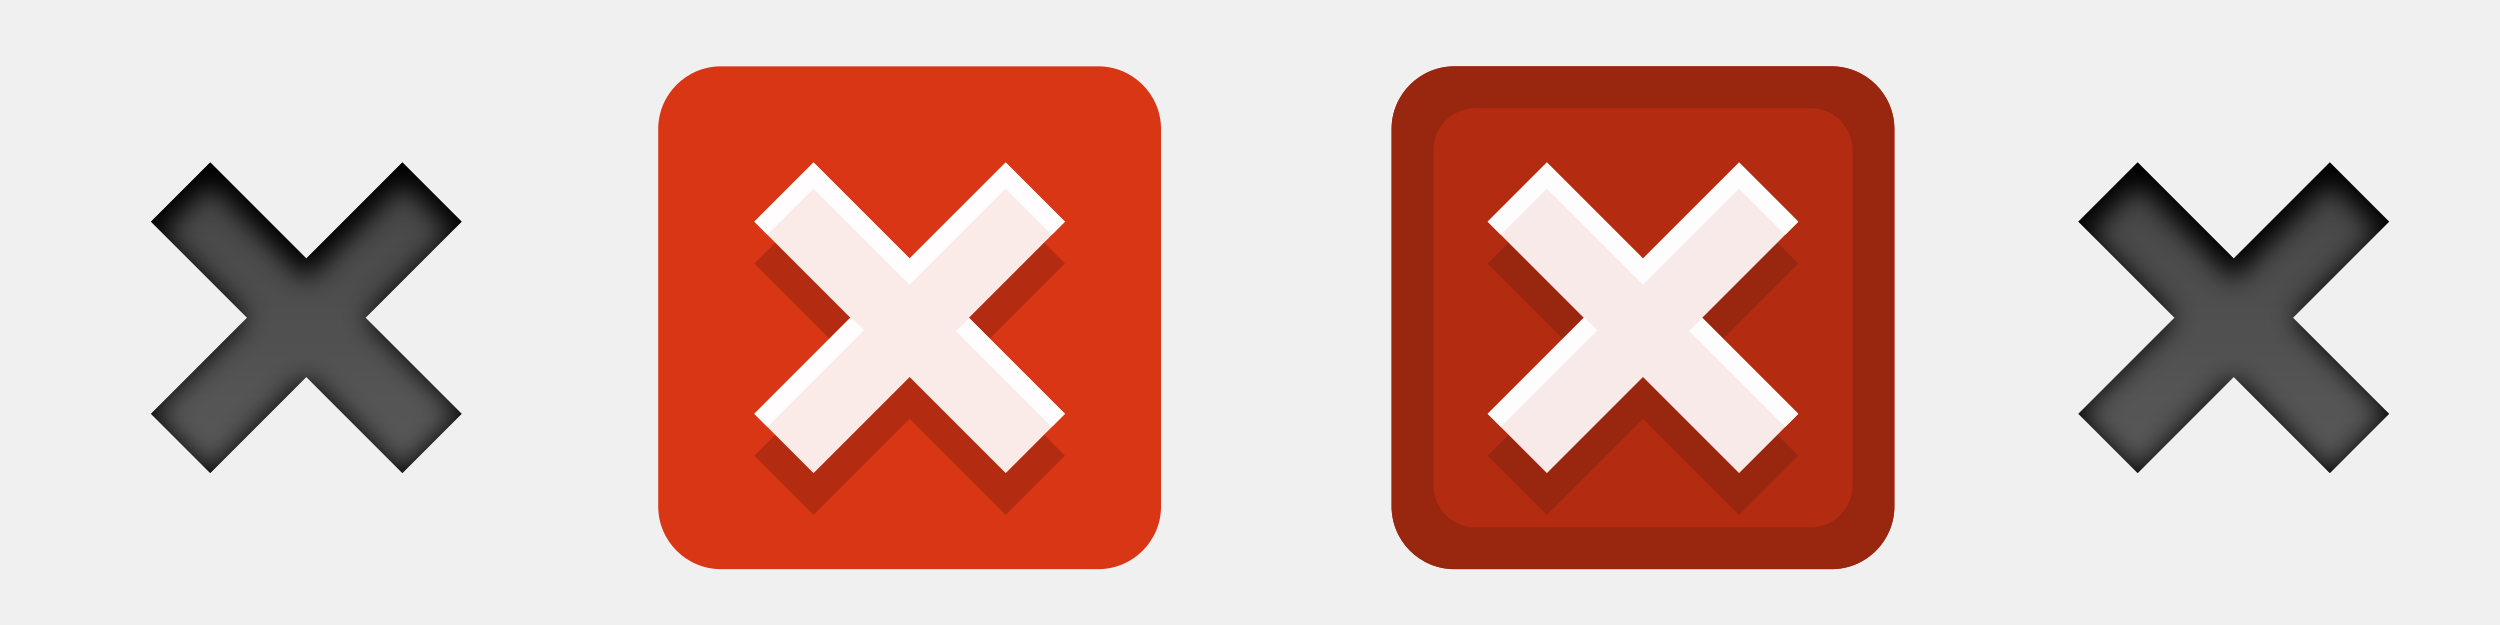
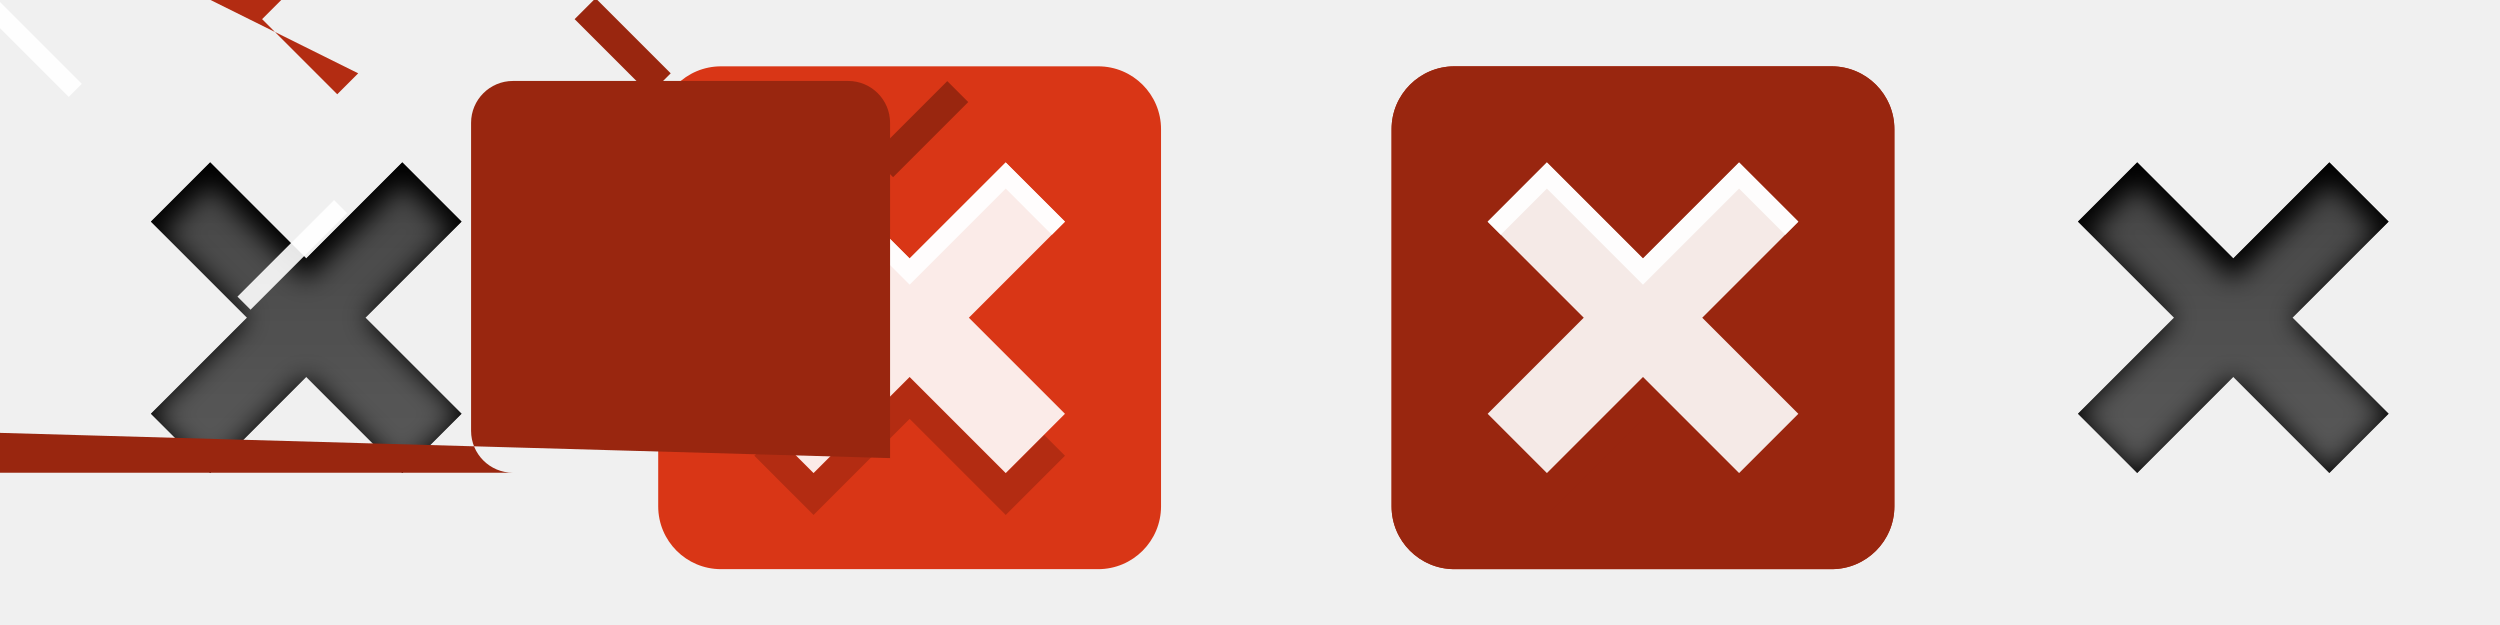
- <svg xmlns="http://www.w3.org/2000/svg" xmlns:xlink="http://www.w3.org/1999/xlink" version="1.1" id="icon-close" x="0px" y="0px" width="128" height="32" viewBox="0 0 128 32" xml:space="preserve">
+ <svg xmlns="http://www.w3.org/2000/svg" xmlns:xlink="http://www.w3.org/1999/xlink" width="128" height="32" viewBox="0 0 128 32">
  <defs id="defs3">
-     <style type="text/css" id="style5">
-       /* Gradient Stops */
-       
-       .gradientOverlay-glyph-stop01 {
-         stop-color: #fff;
-         stop-opacity: .1;
-       }
-       
-       .gradientOverlay-glyph-stop02 {
-         stop-color: #fff;
-         stop-opacity: .2;
-       }
-       
-       
-       /* Glyph Styles */
-       
-       .glyphShape-style-base {
-         fill: ButtonText; 
-         fill-opacity: .8;
-       }
-       
-       .glyphShape-style-overlay {
-         fill: url("#gradientOverlay-glyph");
-       }
-       
-       .innerShadow {
-         fill: ButtonText; 
-         stroke: none; 
-         stroke-opacity: .2; 
-         filter: url("#innerShadow-blur"); 
-       }
-       
-       .glyphShape-style-background {
-         fill: -moz-MenuBarText; 
-         fill-opacity: .8;
-       }
-       
-       .innerShadowBackground {
-         fill: -moz-MenuBarText; 
-         stroke: none; 
-         stroke-opacity: .2; 
-         filter: url("#innerShadow-blur"); 
-       }
-       
-       
-       /* Close Button Styles */
-       
-       .icon-close-hover-backgroundShape {
-         fill: #d93616;
-       }
-       .icon-close-hover-glyphShadow {
-         fill: #b32c12;
-       }
-       .icon-close-hover-glyphShape {
-         fill: #fff;
-         fill-opacity: 0.9;
-       }
-       .icon-close-hover-glyphHighlight {
-         fill: #fff;
-         fill-opacity: 0.9;
-       }
-       
-       .icon-close-active-backgroundShape {
-         fill: #b32c12;
-       }
-       .icon-close-active-backgroundShapeInnerShadow {
-         fill: #99260f;
-       }
-       .icon-close-active-glyphShadow {
-         fill: #99260f;
-       }
-       .icon-close-active-glyphShape {
-         fill: #fff;
-         fill-opacity: 0.9;
-       }
-       .icon-close-active-glyphHighlight {
-         fill: #fff;
-         fill-opacity: 0.9;
-       }
-     </style>
-     <linearGradient id="gradientOverlay-glyph" x1="0" y1="0" x2="0" y2="1">
+     <style type="text/css" id="style5">/* Gradient Stops */ .gradientOverlay-glyph-stop01 { stop-color: #fff; stop-opacity: .1; } .gradientOverlay-glyph-stop02 { stop-color: #fff; stop-opacity: .2; } /* Glyph Styles */ .glyphShape-style-base { fill: ButtonText; fill-opacity: .8; } .glyphShape-style-overlay { fill: url("#gradientOverlay-glyph"); } .innerShadow { fill: ButtonText; stroke: none; stroke-opacity: .2; filter: url("#innerShadow-blur"); } .glyphShape-style-background { fill: -moz-MenuBarText; fill-opacity: .8; } .innerShadowBackground { fill: -moz-MenuBarText; stroke: none; stroke-opacity: .2; filter: url("#innerShadow-blur"); } /* Close Button Styles */ .icon-close-hover-backgroundShape { fill: #d93616; } .icon-close-hover-glyphShadow { fill: #b32c12; } .icon-close-hover-glyphShape { fill: #fff; fill-opacity: 0.9; } .icon-close-hover-glyphHighlight { fill: #fff; fill-opacity: 0.9; } .icon-close-active-backgroundShape { fill: #b32c12; } .icon-close-active-backgroundShapeInnerShadow { fill: #99260f; } .icon-close-active-glyphShadow { fill: #99260f; } .icon-close-active-glyphShape { fill: #fff; fill-opacity: 0.9; } .icon-close-active-glyphHighlight { fill: #fff; fill-opacity: 0.9; }</style>
+     <linearGradient id="gradientOverlay-glyph" x2="0" y2="1">
      <stop class="gradientOverlay-glyph-stop01" offset="0" id="stop8" />
      <stop class="gradientOverlay-glyph-stop02" offset="1" id="stop10" />
    </linearGradient>
    <filter id="innerShadow-blur" color-interpolation-filters="sRGB">
      <feGaussianBlur stdDeviation=".3" in="SourceGraphic" id="feGaussianBlur13" />
    </filter>
-     <polygon id="glyphShape-closeForeground" points="4.293,5.707 6.586,8 4.293,10.293 5.707,11.707 8,9.414 10.293,11.707 11.707,10.293 9.414,8 11.707,5.707 10.293,4.293 8,6.586 5.707,4.293 " />
-     <polygon id="glyphShape-closeBackground" points="52.293,5.707 54.586,8 52.293,10.293 53.707,11.707 56,9.414 58.293,11.707 59.707,10.293 57.414,8 59.707,5.707 58.293,4.293 56,6.586 53.707,4.293 " />
-     <clipPath id="mask-closeForeground" maskUnits="objectBoundingBox" maskContentUnits="objectBoundingBox">
-       <use xlink:href="#glyphShape-closeForeground" style="fill:#ffffff" id="use18" x="0" y="0" width="64" height="16" />
+     <path id="glyphShape-closeForeground" d="M4.293 5.707L6.586 8l-2.293 2.293 1.414 1.414L8 9.414l2.293 2.293 1.414-1.414L9.414 8l2.293-2.293-1.414-1.414L8 6.586 5.707 4.293z" />
+     <path id="glyphShape-closeBackground" d="M52.293 5.707L54.586 8l-2.293 2.293 1.414 1.414L56 9.414l2.293 2.293 1.414-1.414L57.414 8l2.293-2.293-1.414-1.414L56 6.586l-2.293-2.293z" />
+     <clipPath id="mask-closeForeground">
+       <use xlink:href="#glyphShape-closeForeground" id="use18" width="64" height="16" fill="#fff" />
    </clipPath>
-     <clipPath id="mask-closeBackground" maskUnits="objectBoundingBox" maskContentUnits="objectBoundingBox">
-       <use xlink:href="#glyphShape-closeBackground" style="fill:#ffffff" id="use21" x="0" y="0" width="64" height="16" />
+     <clipPath id="mask-closeBackground">
+       <use xlink:href="#glyphShape-closeBackground" id="use21" width="64" height="16" fill="#fff" />
    </clipPath>
    <linearGradient xlink:href="#gradientOverlay-glyph" id="linearGradient3036" x1="4.293" y1="4.293" x2="4.293" y2="11.707" gradientUnits="userSpaceOnUse" />
    <linearGradient xlink:href="#gradientOverlay-glyph" id="linearGradient3038" x1="52.293" y1="4.293" x2="52.293" y2="11.707" gradientUnits="userSpaceOnUse" />
  </defs>
-   <g id="icon-closeForeground-default" transform="matrix(2.145414,0,0,2.145414,-1.48102,-0.8948546)">
-     <use xlink:href="#glyphShape-closeForeground" class="glyphShape-style-base" id="use24" style="fill-opacity:0.8" x="0" y="0" width="64" height="16" />
-     <use xlink:href="#glyphShape-closeForeground" class="glyphShape-style-overlay" id="use26" style="fill:url(#linearGradient3036)" x="0" y="0" width="64" height="16" />
-     <path class="innerShadow" clip-path="url(#mask-closeForeground)" d="M 0,0 V 16 H 16 V 0 H 0 z M 10.293,11.707 8,9.414 5.707,11.707 4.293,10.293 6.586,8 4.559,5.973 5.715,4.816 7.998,7.1 10.314,4.783 11.472,5.941 9.414,8 l 2.293,2.293 -1.414,1.414 z" id="path28" style="stroke:none;filter:url(#innerShadow-blur)" />
+   <g id="icon-closeForeground-default" transform="matrix(2.145 0 0 2.145 -1.481 -.895)">
+     <use xlink:href="#glyphShape-closeForeground" class="glyphShape-style-base" id="use24" width="64" height="16" fill-opacity=".8" />
+     <use xlink:href="#glyphShape-closeForeground" class="glyphShape-style-overlay" id="use26" width="64" height="16" fill="url(#linearGradient3036)" />
+     <path class="innerShadow" clip-path="url(#mask-closeForeground)" d="M0 0v16h16V0H0zm10.293 11.707L8 9.414l-2.293 2.293-1.414-1.414L6.586 8 4.56 5.973l1.155-1.157L7.998 7.1l2.316-2.317 1.158 1.158L9.414 8l2.293 2.293-1.414 1.414z" id="path28" filter="url(#innerShadow-blur)" />
  </g>
-   <g id="icon-close-hover" transform="matrix(2.145414,0,0,2.145414,-4.917262,-0.8948546)">
-     <path class="icon-close-hover-backgroundShape" d="m 30,12.5 c 0,0.828 -0.672,1.5 -1.5,1.5 h -9 C 18.671,14 18,13.328 18,12.5 v -9 C 18,2.671 18.671,2 19.5,2 h 9 C 29.328,2 30,2.671 30,3.5 v 9 z" id="path31" style="fill:#d93616" />
-     <path class="icon-close-hover-glyphShadow" d="M 26.293,11.707 24,9.414 l -2.293,2.293 -0.914,-0.914 -0.5,0.5 1.414,1.414 2.293,-2.293 2.293,2.293 1.414,-1.414 -0.5,-0.5 -0.914,0.914 z M 22.586,8 20.793,6.207 l -0.5,0.5 1.793,1.793 0.5,-0.5 z m 5.121,-1.293 -0.5,-0.5 -1.793,1.793 0.5,0.5 1.793,-1.793 z" id="path33" style="fill:#b32c12" />
-     <polygon class="icon-close-hover-glyphShape" points="25.414,8 27.707,5.707 26.293,4.293 24,6.586 21.707,4.293 20.293,5.707 22.586,8 20.293,10.293 21.707,11.707 24,9.414 26.293,11.707 27.707,10.293 " id="polygon35" style="fill:#ffffff;fill-opacity:0.9" />
-     <path class="icon-close-hover-glyphHighlight" d="M 27.395,6.02 27.707,5.708 26.293,4.294 24,6.586 21.707,4.293 20.293,5.707 20.605,6.019 21.707,4.918 24,7.211 26.293,4.918 27.395,6.02 z m -7.102,4.273 0.312,0.312 L 22.91,8.3 22.598,7.988 20.293,10.293 z m 4.812,-1.977 2.289,2.289 0.312,-0.312 -2.289,-2.289 -0.312,0.312 z" id="path37" style="fill:#ffffff;fill-opacity:0.9" />
+   <g id="icon-close-hover">
+     <path class="icon-close-hover-backgroundShape" d="M59.445 25.923c0 1.776-1.442 3.218-3.218 3.218h-19.31c-1.777 0-3.217-1.44-3.217-3.217V6.613c0-1.777 1.44-3.217 3.218-3.217h19.31c1.775 0 3.217 1.44 3.217 3.218v19.31z" id="path31" fill="#d93616" />
+     <path class="icon-close-hover-glyphShadow" d="M51.492 24.222l-4.92-4.92-4.92 4.92-1.96-1.96-1.072 1.07 3.033 3.035 4.92-4.92 4.92 4.92 3.033-3.034-1.073-1.072-1.96 1.962zM-6.86-8.76L14.493-.093 13.42.98l3.847 3.847 1.073-1.073zM37.82 9.472L32.5 4.153 28.653 8l1.073 1.073 3.847-3.847z" id="path33" fill="#b32c12" />
+     <path class="icon-close-hover-glyphShape" id="polygon35" fill="#fff" fill-opacity=".9" d="M49.606 16.268l4.92-4.92-3.034-3.033-4.92 4.92-4.92-4.92-3.032 3.034 4.92 4.918-4.92 4.92 3.033 3.034 4.92-4.92 4.92 4.92 3.033-3.034z" />
+     <path class="icon-close-hover-glyphHighlight" d="M53.856 12.02l.67-.67-3.034-3.032-4.92 4.917-4.92-4.92-3.032 3.034.67.668 2.363-2.362 4.92 4.92 4.92-4.92 2.363 2.365zm-41.698 3.167l.67.67 4.945-4.945-.67-.67-4.945 4.945zm18.46-9.135l4.91 4.91.67-.67-4.912-4.91-.67.67z" id="path37" fill="#fff" fill-opacity=".9" />
  </g>
-   <g id="icon-close-active" transform="matrix(2.145414,0,0,2.145414,-1.695785,-0.8948546)">
-     <path class="icon-close-active-backgroundShape" d="m 46,12.5 c 0,0.828 -0.672,1.5 -1.5,1.5 h -9 C 34.672,14 34,13.328 34,12.5 v -9 C 34,2.671 34.672,2 35.5,2 h 9 C 45.328,2 46,2.671 46,3.5 v 9 z" id="path40" style="fill:#b32c12" />
-     <path class="icon-close-active-backgroundShapeInnerShadow" d="m 44.5,2 h -9 C 34.672,2 34,2.671 34,3.5 v 9 c 0,0.828 0.672,1.5 1.5,1.5 h 9 c 0.828,0 1.5,-0.672 1.5,-1.5 v -9 C 46,2.671 45.328,2 44.5,2 z M 45,12 c 0,0.553 -0.448,1 -1,1 h -8 c -0.553,0 -1,-0.447 -1,-1 V 4 c 0,-0.552 0.447,-1 1,-1 h 8 c 0.552,0 1,0.448 1,1 v 8 z" id="path42" style="fill:#99260f" />
-     <path class="icon-close-active-glyphShadow" d="M 42.293,11.707 40,9.414 l -2.293,2.293 -0.914,-0.914 -0.5,0.5 1.414,1.414 2.293,-2.293 2.293,2.293 1.414,-1.414 -0.5,-0.5 -0.914,0.914 z M 38.586,8 36.793,6.207 l -0.5,0.5 1.793,1.793 0.5,-0.5 z m 5.121,-1.293 -0.5,-0.5 -1.793,1.793 0.5,0.5 1.793,-1.793 z" id="path44" style="fill:#99260f" />
-     <polygon class="icon-close-active-glyphShape" points="40,6.586 37.707,4.293 36.293,5.707 38.586,8 36.293,10.293 37.707,11.707 40,9.414 42.293,11.707 43.707,10.293 41.414,8 43.707,5.707 42.293,4.293 " id="polygon46" style="fill:#ffffff;fill-opacity:0.9" />
-     <path class="icon-close-active-glyphHighlight" d="M 43.395,6.02 43.707,5.708 42.293,4.294 40,6.586 37.707,4.293 36.293,5.707 36.605,6.019 37.707,4.918 40,7.211 42.293,4.918 43.395,6.02 z m -7.102,4.273 0.312,0.312 L 38.91,8.3 38.598,7.988 36.293,10.293 z m 4.812,-1.977 2.289,2.289 0.312,-0.312 -2.289,-2.289 -0.312,0.312 z" id="path48" style="fill:#ffffff;fill-opacity:0.9" />
+   <g id="icon-close-active">
+     <path class="icon-close-active-backgroundShape" d="M96.993 25.923c0 1.776-1.44 3.218-3.218 3.218h-19.31c-1.775 0-3.217-1.44-3.217-3.217V6.613c0-1.777 1.442-3.217 3.218-3.217h19.31c1.776 0 3.217 1.44 3.217 3.218v19.31z" id="path40" fill="#b32c12" />
+     <path class="icon-close-active-backgroundShapeInnerShadow" d="M93.775 3.396h-19.31c-1.775 0-3.217 1.44-3.217 3.218v19.31c0 1.775 1.442 3.217 3.218 3.217h19.31c1.776 0 3.217-1.44 3.217-3.217V6.613c0-1.777-1.44-3.217-3.218-3.217zM-3.702 22.058c0 1.187-.96 2.146-2.146 2.146H26.264c-1.186 0-2.145-.96-2.145-2.146V6.29c0-1.183.958-2.145 2.144-2.145h17.163c1.185 0 2.146.962 2.146 2.146v17.164z" id="path42" fill="#99260f" />
+     <path class="icon-close-active-glyphShadow" d="M89.04 24.222l-4.92-4.92-4.92 4.92-1.96-1.96-1.072 1.07 3.033 3.035 4.92-4.92 4.92 4.92 3.034-3.034L91 22.26l-1.96 1.962zm-54.7-20.468L30.493-.093 29.42.98l3.847 3.847 1.073-1.073zM53.82 9.472L48.5 4.153 44.653 8l1.073 1.073 3.847-3.847z" id="path44" fill="#99260f" />
+     <path class="icon-close-active-glyphShape" id="polygon46" fill="#fff" fill-opacity=".9" d="M84.12 13.235l-4.92-4.92-3.032 3.034 4.92 4.918-4.92 4.92 3.033 3.034 4.92-4.92 4.92 4.92 3.034-3.034-4.92-4.92 4.92-4.92-3.034-3.033z" />
+     <path class="icon-close-active-glyphHighlight" d="M91.404 12.02l.67-.67L89.04 8.32l-4.92 4.917-4.92-4.92-3.032 3.034.67.668L79.2 9.656l4.92 4.92 4.92-4.92 2.364 2.365zM-19.85 9.187l.67.67 4.945-4.945-.67-.67-4.945 4.945zm18.46-9.135l4.91 4.91.67-.67-4.912-4.91-.67.67z" id="path48" fill="#fff" fill-opacity=".9" />
  </g>
-   <g id="icon-closeBackground-default" transform="matrix(2.145414,0,0,2.145414,-5.776322,-0.8948546)">
-     <use xlink:href="#glyphShape-closeBackground" class="glyphShape-style-background" id="use51" style="fill-opacity:0.8" x="0" y="0" width="64" height="16" />
-     <use xlink:href="#glyphShape-closeBackground" class="glyphShape-style-overlay" id="use53" style="fill:url(#linearGradient3038)" x="0" y="0" width="64" height="16" />
-     <path class="innerShadowBackground" clip-path="url(#mask-closeBackground)" d="M 48,0 V 16 H 64 V 0 H 48 z M 58.293,11.707 56,9.414 53.707,11.707 52.293,10.293 54.586,8 52.559,5.973 53.715,4.816 55.998,7.1 58.314,4.784 59.472,5.942 57.414,8 l 2.293,2.293 -1.414,1.414 z" id="path55" style="stroke:none;filter:url(#innerShadow-blur)" />
+   <g id="icon-closeBackground-default" transform="matrix(2.145 0 0 2.145 -5.776 -.895)">
+     <use xlink:href="#glyphShape-closeBackground" class="glyphShape-style-background" id="use51" width="64" height="16" fill-opacity=".8" />
+     <use xlink:href="#glyphShape-closeBackground" class="glyphShape-style-overlay" id="use53" width="64" height="16" fill="url(#linearGradient3038)" />
+     <path class="innerShadowBackground" clip-path="url(#mask-closeBackground)" d="M48 0v16h16V0H48zm10.293 11.707L56 9.414l-2.293 2.293-1.414-1.414L54.586 8 52.56 5.973l1.155-1.157L55.998 7.1l2.316-2.316 1.158 1.158L57.414 8l2.293 2.293-1.414 1.414z" id="path55" filter="url(#innerShadow-blur)" />
  </g>
</svg>
